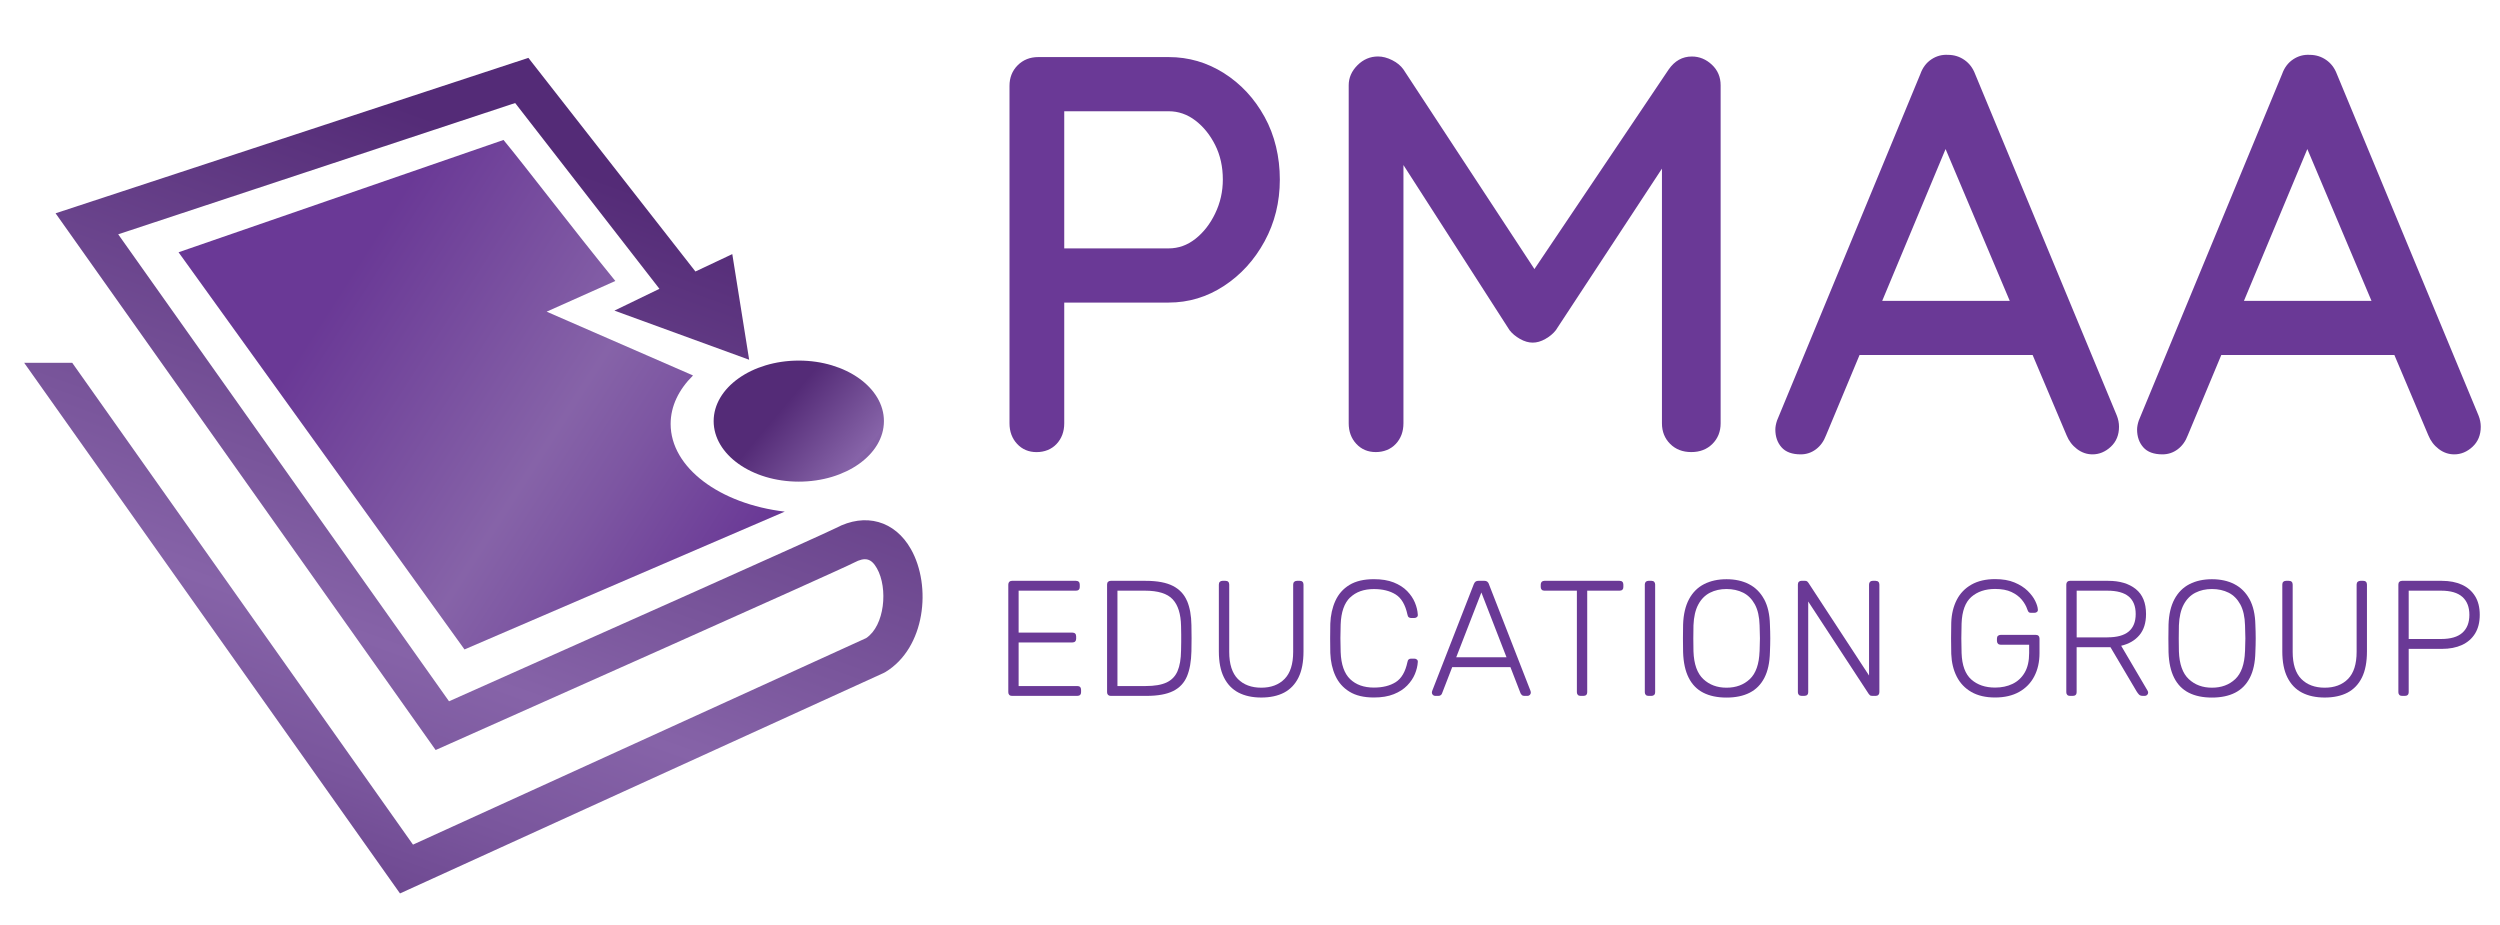
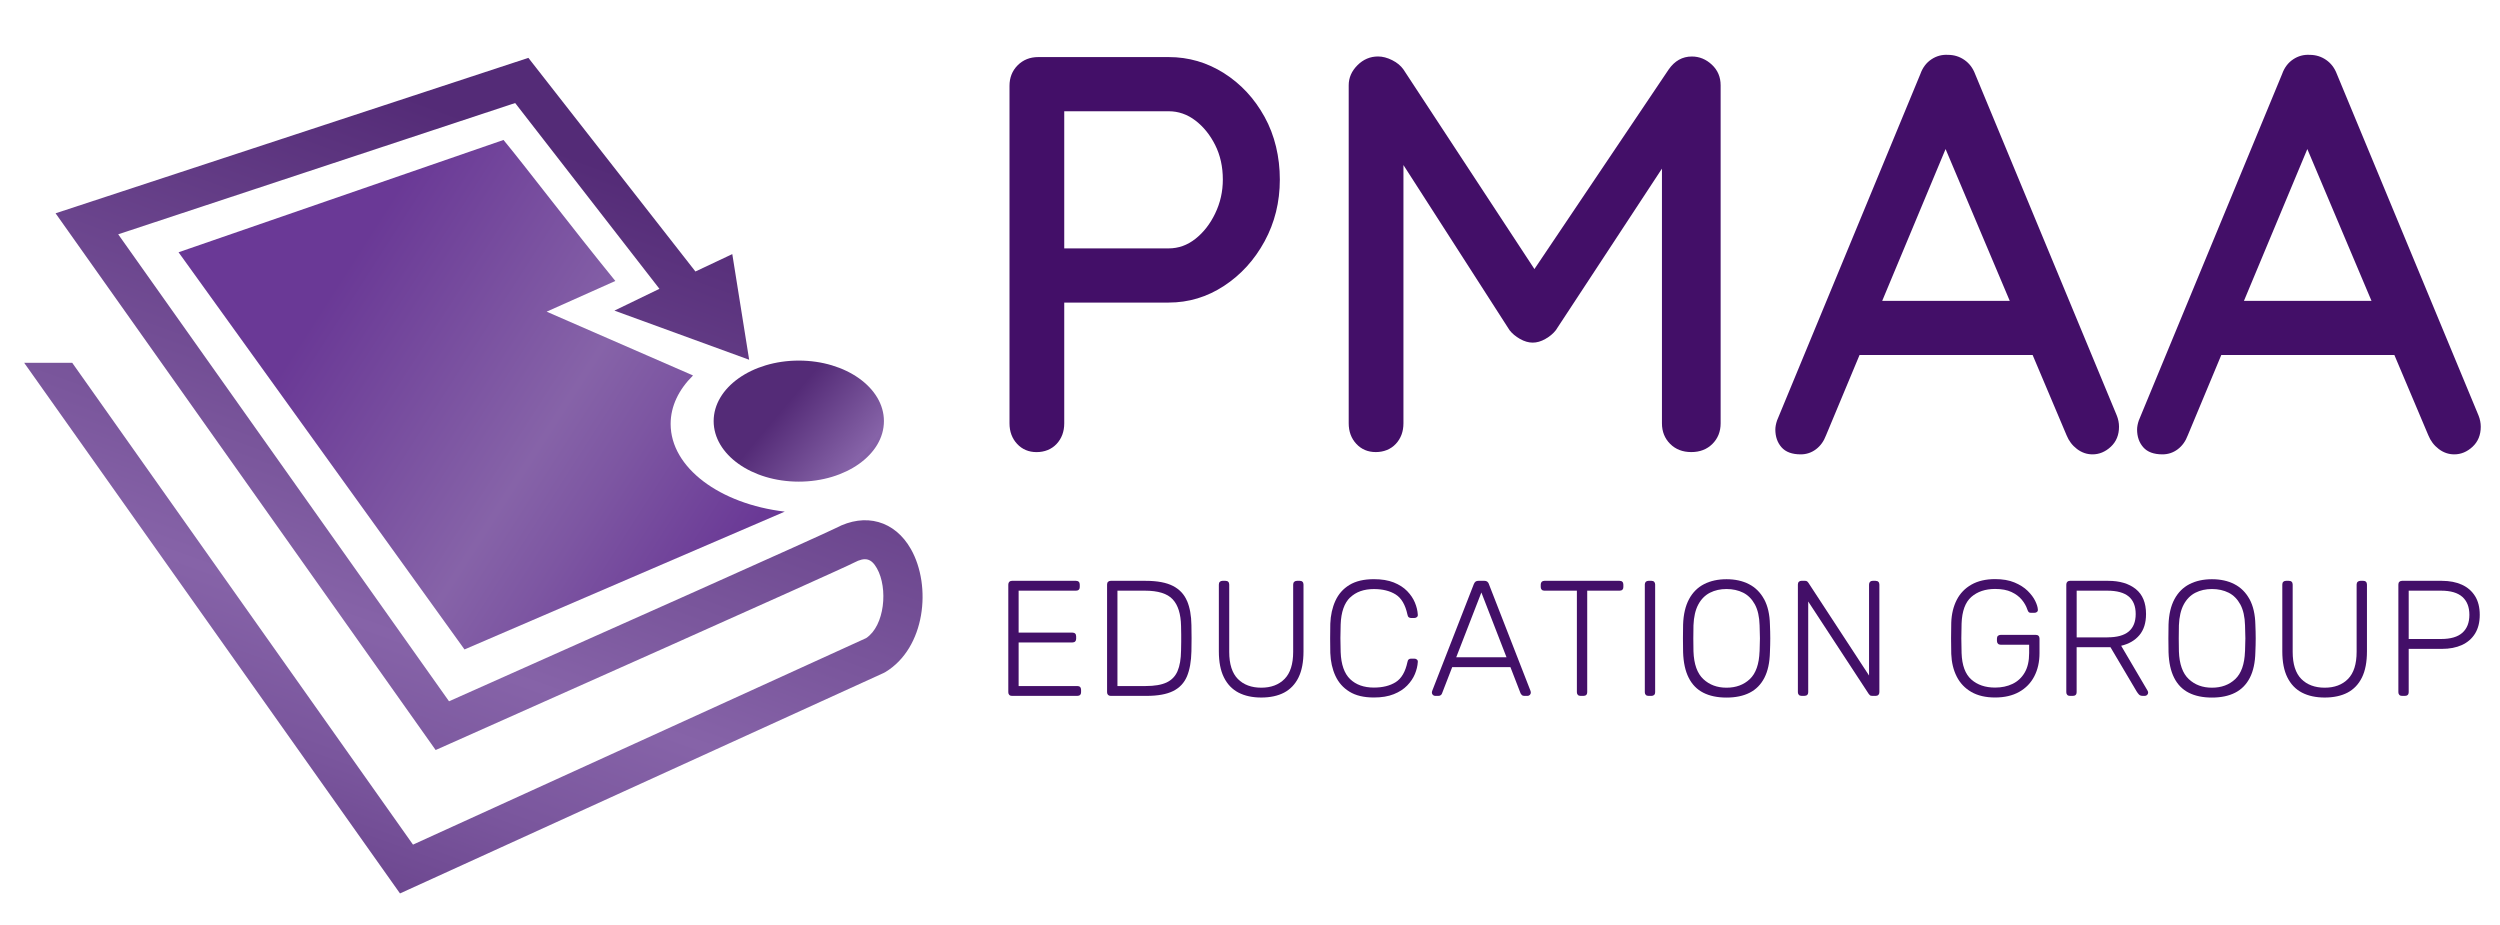
- <svg xmlns="http://www.w3.org/2000/svg" xmlns:xlink="http://www.w3.org/1999/xlink" id="Layer_1" data-name="Layer 1" viewBox="0 0 665.38 246.15">
+ <svg xmlns="http://www.w3.org/2000/svg" id="Layer_1" version="1.1" viewBox="0 0 665.38 246.15">
  <defs>
    <style>
-       .cls-1 {
-         fill: url(#linear-gradient-2);
+       .st0 {
+         fill: url(#linear-gradient2);
      }

-       .cls-2 {
+       .st1 {
+         fill: url(#linear-gradient1);
+       }
+ 
+       .st2 {
        fill: none;
      }

-       .cls-3 {
-         fill: url(#linear-gradient-3);
-       }
- 
-       .cls-4 {
+       .st3 {
        clip-path: url(#clippath-1);
      }

-       .cls-5 {
+       .st4 {
+         fill: #430f68;
+       }
+ 
+       .st5 {
        clip-path: url(#clippath-2);
      }

-       .cls-6 {
-         fill: #6a3996;
-       }
- 
-       .cls-7 {
+       .st6 {
        fill: url(#linear-gradient);
      }

-       .cls-8 {
+       .st7 {
        clip-path: url(#clippath);
      }
    </style>
    <clipPath id="clippath">
-       <path class="cls-2" d="M47.52,67.14l76.11,105.71,85.24-36.68c-17.28-2.03-30.38-11.7-30.38-23.34,0-4.74,2.18-9.16,5.93-12.87-.02-.02-.04-.04-.06-.07l-38.87-16.94,18.28-8.17c-11.53-14.16-23.94-30.5-29.76-37.53l-86.51,29.9Z" />
+       <path class="st2" d="M47.52,67.14l76.11,105.71,85.24-36.68c-17.28-2.03-30.38-11.7-30.38-23.34,0-4.74,2.18-9.16,5.93-12.87-.02-.02-.04-.04-.06-.07l-38.87-16.94,18.28-8.17c-11.53-14.16-23.94-30.5-29.76-37.53l-86.51,29.9h.02Z" />
    </clipPath>
-     <linearGradient id="linear-gradient" x1="-24.63" y1="619.13" x2="-23.33" y2="619.13" gradientTransform="translate(142721.22 -5414.02) rotate(-90) scale(230.31 -230.31)" gradientUnits="userSpaceOnUse">
+     <linearGradient id="linear-gradient" x1="-653.89" y1="44.82" x2="-652.59" y2="44.82" gradientTransform="translate(-10194.32 -150339.64) rotate(-90) scale(230.31)" gradientUnits="userSpaceOnUse">
      <stop offset="0" stop-color="#6a3996" />
      <stop offset=".24" stop-color="#6a3996" />
      <stop offset=".37" stop-color="#7d56a2" />
      <stop offset=".44" stop-color="#8663a8" />
      <stop offset=".67" stop-color="#6a3996" />
      <stop offset="1" stop-color="#6a3996" />
    </linearGradient>
    <clipPath id="clippath-1">
-       <path class="cls-2" d="M189.94,112.08c0,8.9,10.15,16.11,22.66,16.11s22.66-7.21,22.66-16.11-10.15-16.11-22.66-16.11-22.66,7.22-22.66,16.11" />
+       <ellipse class="st2" cx="212.6" cy="112.08" rx="22.66" ry="16.11" />
    </clipPath>
-     <linearGradient id="linear-gradient-2" x1="-24.65" y1="619.27" x2="-23.35" y2="619.27" gradientTransform="translate(49863.81 -1800) rotate(-90) scale(80.18 -80.18)" gradientUnits="userSpaceOnUse">
+     <linearGradient id="linear-gradient1" x1="-659.97" y1="45.8" x2="-658.67" y2="45.8" gradientTransform="translate(-3459.29 -52739.63) rotate(-90) scale(80.18)" gradientUnits="userSpaceOnUse">
      <stop offset="0" stop-color="#542b77" />
      <stop offset=".24" stop-color="#542b77" />
      <stop offset=".27" stop-color="#5d3580" />
      <stop offset=".38" stop-color="#7a569d" />
      <stop offset=".44" stop-color="#8663a8" />
      <stop offset=".5" stop-color="#79559b" />
      <stop offset=".67" stop-color="#542b77" />
      <stop offset="1" stop-color="#542b77" />
    </linearGradient>
    <clipPath id="clippath-2">
-       <path class="cls-2" d="M14.79,56.77l101.16,142.85,3.89-1.73c10.6-4.72,103.66-46.13,107.5-48.16,2.92-1.54,4.56-1.12,6.06,1.54,2.99,5.28,2.08,15.3-2.89,18.57l-120.59,54.96L19.22,96.56H6.43l100.03,141.23,128.67-58.65.53-.28c10.61-6.42,12.36-22.86,6.78-32.72-4.28-7.55-12.11-9.76-19.95-5.61-2.94,1.53-61.76,27.78-102.98,46.12L31.46,62.36l105.65-34.94,38.4,49.45-11.98,5.8,35.86,13.08-4.49-28.12-9.81,4.63-44.46-56.86L14.79,56.77Z" />
+       <path class="st2" d="M14.79,56.77l101.16,142.85,3.89-1.73c10.6-4.72,103.66-46.13,107.5-48.16,2.92-1.54,4.56-1.12,6.06,1.54,2.99,5.28,2.08,15.3-2.89,18.57l-120.59,54.96L19.22,96.56H6.43l100.03,141.23,128.67-58.65.53-.28c10.61-6.42,12.36-22.86,6.78-32.72-4.28-7.55-12.11-9.76-19.95-5.61-2.94,1.53-61.76,27.78-102.98,46.12L31.46,62.36l105.65-34.94,38.4,49.45-11.98,5.8,35.86,13.08-4.49-28.12-9.81,4.63-44.46-56.86L14.79,56.77Z" />
    </clipPath>
-     <linearGradient id="linear-gradient-3" x1="-24.83" y1="619.07" x2="-23.53" y2="619.07" gradientTransform="translate(11221.67 284531.87) scale(459.4 -459.4)" xlink:href="#linear-gradient-2" />
+     <linearGradient id="linear-gradient2" x1="-651.21" y1="46.51" x2="-649.91" y2="46.51" gradientTransform="translate(298982.36 -21240.37) scale(459.4)" gradientUnits="userSpaceOnUse">
+       <stop offset="0" stop-color="#542b77" />
+       <stop offset=".24" stop-color="#542b77" />
+       <stop offset=".27" stop-color="#5d3580" />
+       <stop offset=".38" stop-color="#7a569d" />
+       <stop offset=".44" stop-color="#8663a8" />
+       <stop offset=".5" stop-color="#79559b" />
+       <stop offset=".67" stop-color="#542b77" />
+       <stop offset="1" stop-color="#542b77" />
+     </linearGradient>
  </defs>
-   <g class="cls-8">
-     <rect class="cls-7" x="27.49" y=".5" width="201.42" height="209.1" transform="translate(-29.57 155.84) rotate(-57.18)" />
+   <g class="st7">
+     <rect class="st6" x="27.49" y=".49" width="201.42" height="209.1" transform="translate(-29.56 155.84) rotate(-57.18)" />
  </g>
-   <g class="cls-4">
-     <rect class="cls-1" x="185.69" y="84.36" width="53.82" height="55.44" transform="translate(-9.9 202.95) rotate(-50.01)" />
+   <g class="st3">
+     <rect class="st1" x="185.69" y="84.37" width="53.82" height="55.44" transform="translate(-9.91 202.94) rotate(-50.01)" />
  </g>
-   <g class="cls-5">
-     <rect class="cls-3" x="-18.63" y="-24.99" width="291.71" height="303.17" transform="translate(-35.3 202.74) rotate(-69.96)" />
+   <g class="st5">
+     <rect class="st0" x="-18.63" y="-24.99" width="291.71" height="303.17" transform="translate(-35.3 202.74) rotate(-69.96)" />
  </g>
-   <path class="cls-6" d="M325.76,19.47c-4.5-2.85-9.41-4.28-14.72-4.28h-34.7c-2.2,0-4.03.73-5.48,2.18-1.45,1.45-2.18,3.28-2.18,5.48v89.82c0,2.2.68,4.03,2.03,5.48,1.35,1.45,3.08,2.18,5.18,2.18s3.98-.73,5.33-2.18c1.35-1.45,2.03-3.28,2.03-5.48v-32.14h27.79c5.31,0,10.21-1.48,14.72-4.43,4.51-2.95,8.11-6.91,10.81-11.87,2.7-4.96,4.06-10.44,4.06-16.45s-1.35-11.77-4.06-16.67c-2.7-4.9-6.31-8.79-10.81-11.64M323.43,56.8c-1.35,2.81-3.11,5.06-5.26,6.76-2.15,1.7-4.53,2.55-7.13,2.55h-27.79V29.61h27.79c2.6,0,4.98.83,7.13,2.48,2.15,1.65,3.91,3.83,5.26,6.53,1.35,2.7,2.03,5.76,2.03,9.16,0,3.21-.68,6.21-2.03,9.01" />
-   <path class="cls-6" d="M450.28,15.04c-2.5,0-4.56,1.15-6.16,3.45l-35.73,53.12-34.86-53.12c-.7-1-1.7-1.83-3-2.48-1.3-.65-2.55-.98-3.76-.98-2.1,0-3.93.78-5.48,2.33-1.55,1.55-2.33,3.33-2.33,5.33v89.97c0,2.2.68,4.03,2.03,5.48,1.35,1.45,3.08,2.18,5.18,2.18s3.98-.73,5.33-2.18c1.35-1.45,2.03-3.28,2.03-5.48V43.93l28.24,43.95c.7.9,1.63,1.68,2.78,2.33,1.15.65,2.28.98,3.38.98s2.23-.32,3.38-.98c1.15-.65,2.08-1.43,2.78-2.33l28.24-43v67.78c0,2.2.73,4.03,2.18,5.48,1.45,1.45,3.33,2.18,5.63,2.18s4.18-.73,5.63-2.18c1.45-1.45,2.18-3.28,2.18-5.48V22.7c0-2.2-.78-4.03-2.33-5.48-1.55-1.45-3.33-2.18-5.33-2.18" />
-   <path class="cls-6" d="M525.68,19.7c-.6-1.6-1.55-2.85-2.85-3.75-1.3-.9-2.76-1.35-4.36-1.35-1.6-.1-3.08.3-4.43,1.2-1.35.9-2.33,2.2-2.93,3.9l-38.15,92.22c-.3.9-.45,1.7-.45,2.4,0,1.9.55,3.48,1.65,4.73,1.1,1.25,2.8,1.88,5.11,1.88,1.5,0,2.85-.45,4.05-1.35,1.2-.9,2.1-2.15,2.7-3.76l8.9-21.33h46.07l9.02,21.33c.6,1.5,1.53,2.73,2.78,3.68,1.25.95,2.63,1.43,4.13,1.43,1.8,0,3.43-.68,4.88-2.03,1.45-1.35,2.18-3.13,2.18-5.33,0-1-.2-2-.6-3l-37.7-90.87ZM500.95,80.08l16.87-40.41,17.08,40.41h-33.95Z" />
-   <path class="cls-6" d="M659.66,110.57l-37.7-90.87c-.6-1.6-1.55-2.85-2.85-3.75-1.3-.9-2.76-1.35-4.36-1.35-1.6-.1-3.08.3-4.43,1.2-1.35.9-2.33,2.2-2.93,3.9l-38.15,92.22c-.3.9-.45,1.7-.45,2.4,0,1.9.55,3.48,1.65,4.73,1.1,1.25,2.8,1.88,5.11,1.88,1.5,0,2.85-.45,4.05-1.35,1.2-.9,2.1-2.15,2.7-3.76l8.9-21.33h46.07l9.02,21.33c.6,1.5,1.53,2.73,2.78,3.68,1.25.95,2.63,1.43,4.13,1.43,1.8,0,3.43-.68,4.88-2.03,1.45-1.35,2.18-3.13,2.18-5.33,0-1-.2-2-.6-3M597.23,80.08l16.87-40.41,17.08,40.41h-33.95Z" />
-   <path class="cls-6" d="M286.73,182.59h-15.62v-11.6h14.31c.32,0,.57-.09.74-.26s.26-.41.26-.7v-.66c0-.32-.09-.57-.26-.74s-.42-.26-.74-.26h-14.31v-11.16h15.27c.32,0,.57-.09.74-.26.18-.17.26-.41.26-.7v-.66c0-.32-.09-.57-.26-.74s-.42-.26-.74-.26h-17.06c-.29,0-.52.09-.7.26-.17.18-.26.42-.26.74v28.66c0,.29.09.53.26.7.18.18.41.26.7.26h17.41c.32,0,.57-.09.74-.26.18-.17.26-.41.26-.7v-.66c0-.32-.09-.57-.26-.74s-.42-.26-.74-.26" />
-   <path class="cls-6" d="M315.93,159.95c-.74-1.76-1.99-3.1-3.74-4-1.75-.9-4.17-1.36-7.26-1.36h-9.32c-.29,0-.52.09-.7.26-.18.17-.26.42-.26.74v28.66c0,.29.09.52.26.7.18.17.41.26.7.26h9.54c3,0,5.37-.43,7.09-1.29,1.72-.86,2.94-2.17,3.68-3.92.73-1.75,1.12-3.97,1.18-6.65.03-1.31.04-2.47.04-3.48s-.02-2.17-.04-3.48c-.03-2.54-.42-4.69-1.16-6.45M314.38,170.84c0,.66-.02,1.42-.04,2.3-.03,2.28-.34,4.1-.94,5.49-.6,1.38-1.58,2.39-2.93,3.02-1.36.63-3.2.94-5.53.94h-7.53v-25.38h7.31c3.5,0,5.96.76,7.39,2.3,1.43,1.53,2.17,3.9,2.23,7.11.03.87.04,1.63.04,2.27v1.95Z" />
-   <path class="cls-6" d="M345.97,154.59h-.79c-.29,0-.53.09-.72.26-.19.18-.28.42-.28.74v17.9c0,3.27-.77,5.67-2.3,7.22-1.53,1.55-3.6,2.32-6.19,2.32s-4.7-.77-6.23-2.32c-1.53-1.55-2.3-3.95-2.3-7.22v-17.9c0-.32-.09-.57-.26-.74-.18-.18-.42-.26-.75-.26h-.79c-.29,0-.52.09-.7.26-.18.18-.26.42-.26.74v17.76c0,2.83.45,5.15,1.36,6.96.9,1.81,2.19,3.15,3.87,4.03,1.68.87,3.7,1.31,6.06,1.31s4.42-.44,6.08-1.31c1.66-.88,2.94-2.22,3.83-4.03.89-1.81,1.33-4.13,1.33-6.96v-17.76c0-.32-.09-.57-.26-.74-.18-.18-.41-.26-.7-.26" />
-   <path class="cls-6" d="M359.34,159.03c1.56-1.5,3.67-2.25,6.32-2.25,2.33,0,4.27.48,5.8,1.44,1.53.96,2.57,2.74,3.13,5.34.06.35.18.59.35.72.17.13.38.2.61.2h.88c.26,0,.49-.08.68-.24.19-.16.27-.37.24-.64-.06-1.05-.31-2.12-.77-3.22-.45-1.09-1.14-2.11-2.06-3.06-.92-.95-2.11-1.71-3.57-2.3-1.46-.58-3.22-.87-5.29-.87-2.65,0-4.82.51-6.5,1.53-1.68,1.02-2.92,2.43-3.74,4.22-.82,1.79-1.27,3.83-1.36,6.1-.03,1.25-.04,2.57-.04,3.94s.01,2.66.04,3.85c.09,2.28.54,4.3,1.36,6.08.82,1.78,2.06,3.19,3.74,4.22,1.68,1.04,3.84,1.55,6.5,1.55,2.07,0,3.83-.29,5.29-.88,1.46-.58,2.65-1.35,3.57-2.3.92-.95,1.61-1.97,2.06-3.06.45-1.09.71-2.17.77-3.22.03-.26-.05-.48-.24-.64-.19-.16-.42-.24-.68-.24h-.88c-.23,0-.44.06-.61.2-.18.13-.29.37-.35.72-.55,2.6-1.6,4.38-3.13,5.34-1.53.96-3.46,1.44-5.8,1.44-2.65,0-4.76-.75-6.32-2.25-1.56-1.5-2.4-3.9-2.52-7.2-.09-2.51-.09-4.96,0-7.35.12-3.3.96-5.69,2.52-7.2" />
-   <path class="cls-6" d="M396.29,155.46c-.12-.29-.27-.51-.46-.66-.19-.15-.46-.22-.81-.22h-1.49c-.35,0-.62.07-.81.22-.19.15-.34.36-.46.66l-11.07,28.4c-.06.17-.09.34-.09.48,0,.23.09.44.26.61.18.18.38.26.61.26h.87c.29,0,.52-.08.68-.24s.25-.3.28-.42l2.71-7h15.49l2.71,7c.06.12.16.26.31.42.15.16.36.24.66.24h.88c.23,0,.44-.09.61-.26s.26-.38.26-.61c0-.15-.03-.31-.09-.48l-11.07-28.4ZM387.58,174.93l6.69-17.24,6.69,17.24h-13.39Z" />
-   <path class="cls-6" d="M431.07,154.59h-20.04c-.29,0-.52.09-.7.26-.17.18-.26.42-.26.74v.66c0,.29.09.53.26.7.18.18.41.26.7.26h8.66v27.04c0,.29.09.53.26.7s.41.26.7.26h.79c.32,0,.57-.09.74-.26.18-.17.26-.41.26-.7v-27.04h8.62c.32,0,.57-.09.74-.26.18-.17.26-.41.26-.7v-.66c0-.32-.09-.57-.26-.74-.18-.18-.42-.26-.74-.26" />
-   <path class="cls-6" d="M439.56,154.59h-.83c-.29,0-.52.09-.7.26-.17.18-.26.41-.26.7v28.7c0,.29.09.53.26.7s.41.26.7.26h.83c.29,0,.52-.09.7-.26.18-.17.26-.41.26-.7v-28.7c0-.29-.09-.52-.26-.7-.18-.18-.41-.26-.7-.26" />
-   <path class="cls-6" d="M469.51,159.47c-.98-1.79-2.32-3.13-4.03-4-1.71-.88-3.7-1.31-5.97-1.31s-4.27.44-5.97,1.31c-1.71.88-3.04,2.21-4,4-.96,1.79-1.49,4.05-1.58,6.76-.03,1.31-.04,2.54-.04,3.68s.01,2.36.04,3.68c.09,2.74.58,5.01,1.49,6.8.9,1.79,2.2,3.12,3.89,3.98,1.69.86,3.75,1.29,6.17,1.29s4.48-.43,6.17-1.29c1.69-.86,3-2.19,3.92-3.98.92-1.79,1.41-4.06,1.47-6.8.06-1.31.09-2.54.09-3.68s-.03-2.36-.09-3.68c-.06-2.71-.58-4.97-1.55-6.76M468.31,173.36c-.12,3.41-.99,5.88-2.6,7.39-1.62,1.52-3.68,2.28-6.19,2.28s-4.54-.76-6.17-2.28c-1.63-1.52-2.51-3.98-2.63-7.39-.03-1.31-.04-2.46-.04-3.46s.01-2.14.04-3.46c.09-2.28.52-4.13,1.29-5.56.77-1.43,1.81-2.47,3.11-3.13,1.3-.66,2.76-.98,4.4-.98s3.14.33,4.44.98c1.3.66,2.33,1.7,3.11,3.13.77,1.43,1.19,3.28,1.25,5.56.06,1.31.09,2.46.09,3.46s-.03,2.14-.09,3.46" />
-   <path class="cls-6" d="M499.2,154.59h-.79c-.29,0-.53.09-.7.26-.17.18-.26.42-.26.74v24.2l-16.14-24.68c-.03-.06-.12-.16-.26-.31-.15-.15-.37-.22-.66-.22h-.92c-.29,0-.53.09-.7.26-.18.18-.26.42-.26.74v28.66c0,.29.09.53.26.7.17.18.41.26.7.26h.79c.32,0,.57-.09.74-.26.18-.17.26-.41.26-.7v-24.15l16.1,24.59c.06.06.15.16.28.31.13.15.34.22.64.22h.96c.29,0,.52-.09.7-.28.18-.19.26-.43.26-.72v-28.61c0-.32-.09-.57-.26-.74-.18-.18-.42-.26-.74-.26" />
-   <path class="cls-6" d="M541.81,168.98h-9.36c-.29,0-.52.09-.7.26s-.26.42-.26.74v.61c0,.29.09.53.26.72.18.19.41.28.7.28h7.61v2.23c0,2.1-.39,3.83-1.18,5.18-.79,1.36-1.87,2.36-3.24,3.02-1.37.66-2.92.98-4.64.98-2.6,0-4.7-.71-6.32-2.14-1.62-1.43-2.49-3.78-2.6-7.04-.09-2.63-.09-5.25,0-7.88.12-3.3.98-5.65,2.6-7.07,1.62-1.41,3.73-2.12,6.32-2.12,1.75,0,3.2.27,4.35.81,1.15.54,2.07,1.23,2.76,2.06.69.83,1.17,1.7,1.47,2.6.12.32.23.55.35.68.12.13.31.2.57.2h.96c.29,0,.53-.08.7-.24.17-.16.25-.37.22-.63-.03-.61-.26-1.37-.7-2.28-.44-.91-1.11-1.8-2.01-2.69-.91-.89-2.07-1.63-3.5-2.23-1.43-.6-3.15-.9-5.16-.9-2.48,0-4.58.49-6.3,1.46-1.72.98-3.03,2.33-3.92,4.07-.89,1.74-1.38,3.76-1.46,6.06-.03,1.31-.05,2.7-.05,4.16s.01,2.84.05,4.16c.09,2.28.57,4.29,1.46,6.04.89,1.75,2.19,3.11,3.89,4.09,1.71.98,3.81,1.47,6.32,1.47s4.65-.5,6.41-1.49c1.76-.99,3.11-2.38,4.03-4.16.92-1.78,1.38-3.83,1.38-6.17v-3.85c0-.32-.09-.57-.26-.74-.18-.18-.42-.26-.74-.26" />
-   <path class="cls-6" d="M564.56,171.87c2.07-.49,3.69-1.44,4.86-2.84,1.17-1.4,1.75-3.27,1.75-5.6,0-2.98-.91-5.19-2.73-6.65-1.82-1.46-4.27-2.19-7.33-2.19h-10.2c-.29,0-.52.09-.7.26-.17.18-.26.42-.26.74v28.66c0,.29.09.53.26.7.18.18.41.26.7.26h.79c.32,0,.57-.09.74-.26.18-.17.26-.41.26-.7v-11.99h9.01l6.96,11.77c.18.29.38.56.61.81.23.25.58.37,1.05.37h.53c.23,0,.44-.09.61-.26.18-.17.26-.38.26-.61,0-.15-.04-.31-.13-.48l-7.05-11.99ZM560.89,169.64h-8.18v-12.43h8.18c2.54,0,4.43.52,5.67,1.55,1.24,1.04,1.86,2.59,1.86,4.66s-.62,3.62-1.86,4.66c-1.24,1.04-3.13,1.55-5.67,1.55" />
-   <path class="cls-6" d="M598.71,159.47c-.98-1.79-2.32-3.13-4.03-4-1.71-.88-3.7-1.31-5.97-1.31s-4.27.44-5.97,1.31c-1.71.88-3.04,2.21-4,4-.96,1.79-1.49,4.05-1.58,6.76-.03,1.31-.04,2.54-.04,3.68s.01,2.36.04,3.68c.09,2.74.58,5.01,1.49,6.8.9,1.79,2.2,3.12,3.89,3.98,1.69.86,3.75,1.29,6.17,1.29s4.48-.43,6.17-1.29c1.69-.86,3-2.19,3.92-3.98.92-1.79,1.41-4.06,1.47-6.8.06-1.31.09-2.54.09-3.68s-.03-2.36-.09-3.68c-.06-2.71-.58-4.97-1.55-6.76M597.51,173.36c-.12,3.41-.99,5.88-2.6,7.39-1.62,1.52-3.68,2.28-6.19,2.28s-4.54-.76-6.17-2.28c-1.63-1.52-2.51-3.98-2.63-7.39-.03-1.31-.04-2.46-.04-3.46s.01-2.14.04-3.46c.09-2.28.52-4.13,1.29-5.56.77-1.43,1.81-2.47,3.11-3.13,1.3-.66,2.76-.98,4.4-.98s3.14.33,4.44.98c1.3.66,2.33,1.7,3.11,3.13.77,1.43,1.19,3.28,1.25,5.56.06,1.31.09,2.46.09,3.46s-.03,2.14-.09,3.46" />
-   <path class="cls-6" d="M629.01,154.59h-.79c-.29,0-.53.09-.72.26-.19.18-.28.42-.28.74v17.9c0,3.27-.77,5.67-2.3,7.22-1.53,1.55-3.6,2.32-6.19,2.32s-4.7-.77-6.23-2.32c-1.53-1.55-2.3-3.95-2.3-7.22v-17.9c0-.32-.09-.57-.26-.74-.18-.18-.42-.26-.75-.26h-.79c-.29,0-.52.09-.7.26-.18.18-.26.42-.26.74v17.76c0,2.83.45,5.15,1.36,6.96.9,1.81,2.19,3.15,3.87,4.03,1.68.87,3.7,1.31,6.06,1.31s4.42-.44,6.08-1.31c1.66-.88,2.94-2.22,3.83-4.03.89-1.81,1.33-4.13,1.33-6.96v-17.76c0-.32-.09-.57-.26-.74-.18-.18-.41-.26-.7-.26" />
-   <path class="cls-6" d="M658.74,158.66c-.83-1.34-2-2.36-3.5-3.04-1.5-.68-3.27-1.03-5.32-1.03h-10.63c-.29,0-.52.09-.7.26-.18.17-.26.42-.26.74v28.66c0,.29.09.52.26.7.18.18.41.26.7.26h.79c.32,0,.57-.09.74-.26.18-.18.26-.41.26-.7v-11.55h8.84c2.04,0,3.81-.34,5.32-1.03,1.5-.68,2.67-1.7,3.5-3.04.83-1.34,1.25-3,1.25-4.99s-.42-3.65-1.25-4.99M655.37,168.41c-1.24,1.11-3.13,1.66-5.67,1.66h-8.62v-12.86h8.62c2.54,0,4.43.55,5.67,1.66,1.24,1.11,1.86,2.7,1.86,4.77s-.62,3.66-1.86,4.77" />
+   <path class="st4" d="M325.76,19.47c-4.5-2.85-9.41-4.28-14.72-4.28h-34.7c-2.2,0-4.03.73-5.48,2.18s-2.18,3.28-2.18,5.48v89.82c0,2.2.68,4.03,2.03,5.48,1.35,1.45,3.08,2.18,5.18,2.18s3.98-.73,5.33-2.18c1.35-1.45,2.03-3.28,2.03-5.48v-32.14h27.79c5.31,0,10.21-1.48,14.72-4.43s8.11-6.91,10.81-11.87c2.7-4.96,4.06-10.44,4.06-16.45s-1.35-11.77-4.06-16.67c-2.7-4.9-6.31-8.79-10.81-11.64M323.43,56.8c-1.35,2.81-3.11,5.06-5.26,6.76-2.15,1.7-4.53,2.55-7.13,2.55h-27.79V29.61h27.79c2.6,0,4.98.83,7.13,2.48,2.15,1.65,3.91,3.83,5.26,6.53s2.03,5.76,2.03,9.16c0,3.21-.68,6.21-2.03,9.01" />
+   <path class="st4" d="M450.28,15.04c-2.5,0-4.56,1.15-6.16,3.45l-35.73,53.12-34.86-53.12c-.7-1-1.7-1.83-3-2.48s-2.55-.98-3.76-.98c-2.1,0-3.93.78-5.48,2.33-1.55,1.55-2.33,3.33-2.33,5.33v89.97c0,2.2.68,4.03,2.03,5.48,1.35,1.45,3.08,2.18,5.18,2.18s3.98-.73,5.33-2.18c1.35-1.45,2.03-3.28,2.03-5.48V43.93l28.24,43.95c.7.9,1.63,1.68,2.78,2.33s2.28.98,3.38.98,2.23-.32,3.38-.98c1.15-.65,2.08-1.43,2.78-2.33l28.24-43v67.78c0,2.2.73,4.03,2.18,5.48,1.45,1.45,3.33,2.18,5.63,2.18s4.18-.73,5.63-2.18,2.18-3.28,2.18-5.48V22.7c0-2.2-.78-4.03-2.33-5.48-1.55-1.45-3.33-2.18-5.33-2.18" />
+   <path class="st4" d="M525.68,19.7c-.6-1.6-1.55-2.85-2.85-3.75s-2.76-1.35-4.36-1.35c-1.6-.1-3.08.3-4.43,1.2-1.35.9-2.33,2.2-2.93,3.9l-38.15,92.22c-.3.9-.45,1.7-.45,2.4,0,1.9.55,3.48,1.65,4.73s2.8,1.88,5.11,1.88c1.5,0,2.85-.45,4.05-1.35,1.2-.9,2.1-2.15,2.7-3.76l8.9-21.33h46.07l9.02,21.33c.6,1.5,1.53,2.73,2.78,3.68s2.63,1.43,4.13,1.43c1.8,0,3.43-.68,4.88-2.03s2.18-3.13,2.18-5.33c0-1-.2-2-.6-3l-37.7-90.87h0ZM500.95,80.08l16.87-40.41,17.08,40.41h-33.95Z" />
+   <path class="st4" d="M659.66,110.57l-37.7-90.87c-.6-1.6-1.55-2.85-2.85-3.75s-2.76-1.35-4.36-1.35c-1.6-.1-3.08.3-4.43,1.2-1.35.9-2.33,2.2-2.93,3.9l-38.15,92.22c-.3.9-.45,1.7-.45,2.4,0,1.9.55,3.48,1.65,4.73,1.1,1.25,2.8,1.88,5.11,1.88,1.5,0,2.85-.45,4.05-1.35s2.1-2.15,2.7-3.76l8.9-21.33h46.07l9.02,21.33c.6,1.5,1.53,2.73,2.78,3.68s2.63,1.43,4.13,1.43c1.8,0,3.43-.68,4.88-2.03s2.18-3.13,2.18-5.33c0-1-.2-2-.6-3M597.23,80.08l16.87-40.41,17.08,40.41h-33.95Z" />
+   <path class="st4" d="M286.73,182.59h-15.62v-11.6h14.31c.32,0,.57-.09.74-.26s.26-.41.26-.7v-.66c0-.32-.09-.57-.26-.74s-.42-.26-.74-.26h-14.31v-11.16h15.27c.32,0,.57-.09.74-.26.18-.17.26-.41.26-.7v-.66c0-.32-.09-.57-.26-.74s-.42-.26-.74-.26h-17.06c-.29,0-.52.09-.7.26-.17.18-.26.42-.26.74v28.66c0,.29.09.53.26.7.18.18.41.26.7.26h17.41c.32,0,.57-.09.74-.26.18-.17.26-.41.26-.7v-.66c0-.32-.09-.57-.26-.74s-.42-.26-.74-.26" />
+   <path class="st4" d="M315.93,159.95c-.74-1.76-1.99-3.1-3.74-4s-4.17-1.36-7.26-1.36h-9.32c-.29,0-.52.09-.7.26-.18.17-.26.42-.26.74v28.66c0,.29.09.52.26.7.18.17.41.26.7.26h9.54c3,0,5.37-.43,7.09-1.29s2.94-2.17,3.68-3.92c.73-1.75,1.12-3.97,1.18-6.65.03-1.31.04-2.47.04-3.48s-.02-2.17-.04-3.48c-.03-2.54-.42-4.69-1.16-6.45M314.38,170.84c0,.66-.02,1.42-.04,2.3-.03,2.28-.34,4.1-.94,5.49-.6,1.38-1.58,2.39-2.93,3.02-1.36.63-3.2.94-5.53.94h-7.53v-25.38h7.31c3.5,0,5.96.76,7.39,2.3,1.43,1.53,2.17,3.9,2.23,7.11.03.87.04,1.63.04,2.27v1.95h0Z" />
+   <path class="st4" d="M345.97,154.59h-.79c-.29,0-.53.09-.72.26-.19.18-.28.42-.28.74v17.9c0,3.27-.77,5.67-2.3,7.22s-3.6,2.32-6.19,2.32-4.7-.77-6.23-2.32-2.3-3.95-2.3-7.22v-17.9c0-.32-.09-.57-.26-.74-.18-.18-.42-.26-.75-.26h-.79c-.29,0-.52.09-.7.26-.18.18-.26.42-.26.74v17.76c0,2.83.45,5.15,1.36,6.96.9,1.81,2.19,3.15,3.87,4.03,1.68.87,3.7,1.31,6.06,1.31s4.42-.44,6.08-1.31c1.66-.88,2.94-2.22,3.83-4.03.89-1.81,1.33-4.13,1.33-6.96v-17.76c0-.32-.09-.57-.26-.74-.18-.18-.41-.26-.7-.26" />
+   <path class="st4" d="M359.34,159.03c1.56-1.5,3.67-2.25,6.32-2.25,2.33,0,4.27.48,5.8,1.44s2.57,2.74,3.13,5.34c.06.35.18.59.35.72s.38.2.61.2h.88c.26,0,.49-.08.68-.24s.27-.37.24-.64c-.06-1.05-.31-2.12-.77-3.22-.45-1.09-1.14-2.11-2.06-3.06-.92-.95-2.11-1.71-3.57-2.3-1.46-.58-3.22-.87-5.29-.87-2.65,0-4.82.51-6.5,1.53s-2.92,2.43-3.74,4.22c-.82,1.79-1.27,3.83-1.36,6.1-.03,1.25-.04,2.57-.04,3.94s.01,2.66.04,3.85c.09,2.28.54,4.3,1.36,6.08.82,1.78,2.06,3.19,3.74,4.22,1.68,1.04,3.84,1.55,6.5,1.55,2.07,0,3.83-.29,5.29-.88,1.46-.58,2.65-1.35,3.57-2.3s1.61-1.97,2.06-3.06.71-2.17.77-3.22c.03-.26-.05-.48-.24-.64s-.42-.24-.68-.24h-.88c-.23,0-.44.06-.61.2-.18.13-.29.37-.35.72-.55,2.6-1.6,4.38-3.13,5.34-1.53.96-3.46,1.44-5.8,1.44-2.65,0-4.76-.75-6.32-2.25s-2.4-3.9-2.52-7.2c-.09-2.51-.09-4.96,0-7.35.12-3.3.96-5.69,2.52-7.2" />
+   <path class="st4" d="M396.29,155.46c-.12-.29-.27-.51-.46-.66-.19-.15-.46-.22-.81-.22h-1.49c-.35,0-.62.07-.81.22s-.34.36-.46.66l-11.07,28.4c-.06.17-.09.34-.09.48,0,.23.09.44.26.61.18.18.38.26.61.26h.87c.29,0,.52-.08.68-.24s.25-.3.28-.42l2.71-7h15.49l2.71,7c.06.12.16.26.31.42s.36.24.66.24h.88c.23,0,.44-.09.61-.26s.26-.38.26-.61c0-.15-.03-.31-.09-.48l-11.07-28.4h.02ZM387.58,174.93l6.69-17.24,6.69,17.24h-13.39.01Z" />
+   <path class="st4" d="M431.07,154.59h-20.04c-.29,0-.52.09-.7.26-.17.18-.26.42-.26.74v.66c0,.29.09.53.26.7.18.18.41.26.7.26h8.66v27.04c0,.29.09.53.26.7s.41.26.7.26h.79c.32,0,.57-.09.74-.26.18-.17.26-.41.26-.7v-27.04h8.62c.32,0,.57-.09.74-.26.18-.17.26-.41.26-.7v-.66c0-.32-.09-.57-.26-.74-.18-.18-.42-.26-.74-.26" />
+   <path class="st4" d="M439.56,154.59h-.83c-.29,0-.52.09-.7.26-.17.18-.26.41-.26.7v28.7c0,.29.09.53.26.7s.41.26.7.26h.83c.29,0,.52-.09.7-.26.18-.17.26-.41.26-.7v-28.7c0-.29-.09-.52-.26-.7-.18-.18-.41-.26-.7-.26" />
+   <path class="st4" d="M469.51,159.47c-.98-1.79-2.32-3.13-4.03-4-1.71-.88-3.7-1.31-5.97-1.31s-4.27.44-5.97,1.31c-1.71.88-3.04,2.21-4,4s-1.49,4.05-1.58,6.76c-.03,1.31-.04,2.54-.04,3.68s.01,2.36.04,3.68c.09,2.74.58,5.01,1.49,6.8.9,1.79,2.2,3.12,3.89,3.98s3.75,1.29,6.17,1.29,4.48-.43,6.17-1.29,3-2.19,3.92-3.98,1.41-4.06,1.47-6.8c.06-1.31.09-2.54.09-3.68s-.03-2.36-.09-3.68c-.06-2.71-.58-4.97-1.55-6.76M468.31,173.36c-.12,3.41-.99,5.88-2.6,7.39-1.62,1.52-3.68,2.28-6.19,2.28s-4.54-.76-6.17-2.28-2.51-3.98-2.63-7.39c-.03-1.31-.04-2.46-.04-3.46s.01-2.14.04-3.46c.09-2.28.52-4.13,1.29-5.56.77-1.43,1.81-2.47,3.11-3.13s2.76-.98,4.4-.98,3.14.33,4.44.98c1.3.66,2.33,1.7,3.11,3.13.77,1.43,1.19,3.28,1.25,5.56.06,1.31.09,2.46.09,3.46s-.03,2.14-.09,3.46" />
+   <path class="st4" d="M499.2,154.59h-.79c-.29,0-.53.09-.7.26-.17.18-.26.42-.26.74v24.2l-16.14-24.68c-.03-.06-.12-.16-.26-.31-.15-.15-.37-.22-.66-.22h-.92c-.29,0-.53.09-.7.26-.18.18-.26.42-.26.74v28.66c0,.29.09.53.26.7.17.18.41.26.7.26h.79c.32,0,.57-.09.74-.26.18-.17.26-.41.26-.7v-24.15l16.1,24.59c.06.06.15.16.28.31s.34.22.64.22h.96c.29,0,.52-.09.7-.28.18-.19.26-.43.26-.72v-28.61c0-.32-.09-.57-.26-.74-.18-.18-.42-.26-.74-.26" />
+   <path class="st4" d="M541.81,168.98h-9.36c-.29,0-.52.09-.7.26s-.26.42-.26.74v.61c0,.29.09.53.26.72.18.19.41.28.7.28h7.61v2.23c0,2.1-.39,3.83-1.18,5.18-.79,1.36-1.87,2.36-3.24,3.02s-2.92.98-4.64.98c-2.6,0-4.7-.71-6.32-2.14s-2.49-3.78-2.6-7.04c-.09-2.63-.09-5.25,0-7.88.12-3.3.98-5.65,2.6-7.07,1.62-1.41,3.73-2.12,6.32-2.12,1.75,0,3.2.27,4.35.81,1.15.54,2.07,1.23,2.76,2.06s1.17,1.7,1.47,2.6c.12.32.23.55.35.68.12.13.31.2.57.2h.96c.29,0,.53-.08.7-.24s.25-.37.22-.63c-.03-.61-.26-1.37-.7-2.28s-1.11-1.8-2.01-2.69c-.91-.89-2.07-1.63-3.5-2.23-1.43-.6-3.15-.9-5.16-.9-2.48,0-4.58.49-6.3,1.46-1.72.98-3.03,2.33-3.92,4.07-.89,1.74-1.38,3.76-1.46,6.06-.03,1.31-.05,2.7-.05,4.16s.01,2.84.05,4.16c.09,2.28.57,4.29,1.46,6.04s2.19,3.11,3.89,4.09c1.71.98,3.81,1.47,6.32,1.47s4.65-.5,6.41-1.49c1.76-.99,3.11-2.38,4.03-4.16.92-1.78,1.38-3.83,1.38-6.17v-3.85c0-.32-.09-.57-.26-.74-.18-.18-.42-.26-.74-.26" />
+   <path class="st4" d="M564.56,171.87c2.07-.49,3.69-1.44,4.86-2.84s1.75-3.27,1.75-5.6c0-2.98-.91-5.19-2.73-6.65-1.82-1.46-4.27-2.19-7.33-2.19h-10.2c-.29,0-.52.09-.7.26-.17.18-.26.42-.26.74v28.66c0,.29.09.53.26.7.18.18.41.26.7.26h.79c.32,0,.57-.09.74-.26.18-.17.26-.41.26-.7v-11.99h9.01l6.96,11.77c.18.29.38.56.61.81s.58.37,1.05.37h.53c.23,0,.44-.09.61-.26.18-.17.26-.38.26-.61,0-.15-.04-.31-.13-.48l-7.05-11.99h.01ZM560.89,169.64h-8.18v-12.43h8.18c2.54,0,4.43.52,5.67,1.55,1.24,1.04,1.86,2.59,1.86,4.66s-.62,3.62-1.86,4.66c-1.24,1.04-3.13,1.55-5.67,1.55" />
+   <path class="st4" d="M598.71,159.47c-.98-1.79-2.32-3.13-4.03-4-1.71-.88-3.7-1.31-5.97-1.31s-4.27.44-5.97,1.31c-1.71.88-3.04,2.21-4,4s-1.49,4.05-1.58,6.76c-.03,1.31-.04,2.54-.04,3.68s.01,2.36.04,3.68c.09,2.74.58,5.01,1.49,6.8.9,1.79,2.2,3.12,3.89,3.98s3.75,1.29,6.17,1.29,4.48-.43,6.17-1.29,3-2.19,3.92-3.98,1.41-4.06,1.47-6.8c.06-1.31.09-2.54.09-3.68s-.03-2.36-.09-3.68c-.06-2.71-.58-4.97-1.55-6.76M597.51,173.36c-.12,3.41-.99,5.88-2.6,7.39-1.62,1.52-3.68,2.28-6.19,2.28s-4.54-.76-6.17-2.28-2.51-3.98-2.63-7.39c-.03-1.31-.04-2.46-.04-3.46s.01-2.14.04-3.46c.09-2.28.52-4.13,1.29-5.56.77-1.43,1.81-2.47,3.11-3.13s2.76-.98,4.4-.98,3.14.33,4.44.98c1.3.66,2.33,1.7,3.11,3.13.77,1.43,1.19,3.28,1.25,5.56.06,1.31.09,2.46.09,3.46s-.03,2.14-.09,3.46" />
+   <path class="st4" d="M629.01,154.59h-.79c-.29,0-.53.09-.72.26-.19.18-.28.42-.28.74v17.9c0,3.27-.77,5.67-2.3,7.22-1.53,1.55-3.6,2.32-6.19,2.32s-4.7-.77-6.23-2.32c-1.53-1.55-2.3-3.95-2.3-7.22v-17.9c0-.32-.09-.57-.26-.74-.18-.18-.42-.26-.75-.26h-.79c-.29,0-.52.09-.7.26-.18.18-.26.42-.26.74v17.76c0,2.83.45,5.15,1.36,6.96.9,1.81,2.19,3.15,3.87,4.03,1.68.87,3.7,1.31,6.06,1.31s4.42-.44,6.08-1.31c1.66-.88,2.94-2.22,3.83-4.03s1.33-4.13,1.33-6.96v-17.76c0-.32-.09-.57-.26-.74-.18-.18-.41-.26-.7-.26" />
+   <path class="st4" d="M658.74,158.66c-.83-1.34-2-2.36-3.5-3.04s-3.27-1.03-5.32-1.03h-10.63c-.29,0-.52.09-.7.26s-.26.42-.26.74v28.66c0,.29.09.52.26.7.18.18.41.26.7.26h.79c.32,0,.57-.09.74-.26.18-.18.26-.41.26-.7v-11.55h8.84c2.04,0,3.81-.34,5.32-1.03,1.5-.68,2.67-1.7,3.5-3.04s1.25-3,1.25-4.99-.42-3.65-1.25-4.99M655.37,168.41c-1.24,1.11-3.13,1.66-5.67,1.66h-8.62v-12.86h8.62c2.54,0,4.43.55,5.67,1.66s1.86,2.7,1.86,4.77-.62,3.66-1.86,4.77" />
</svg>
